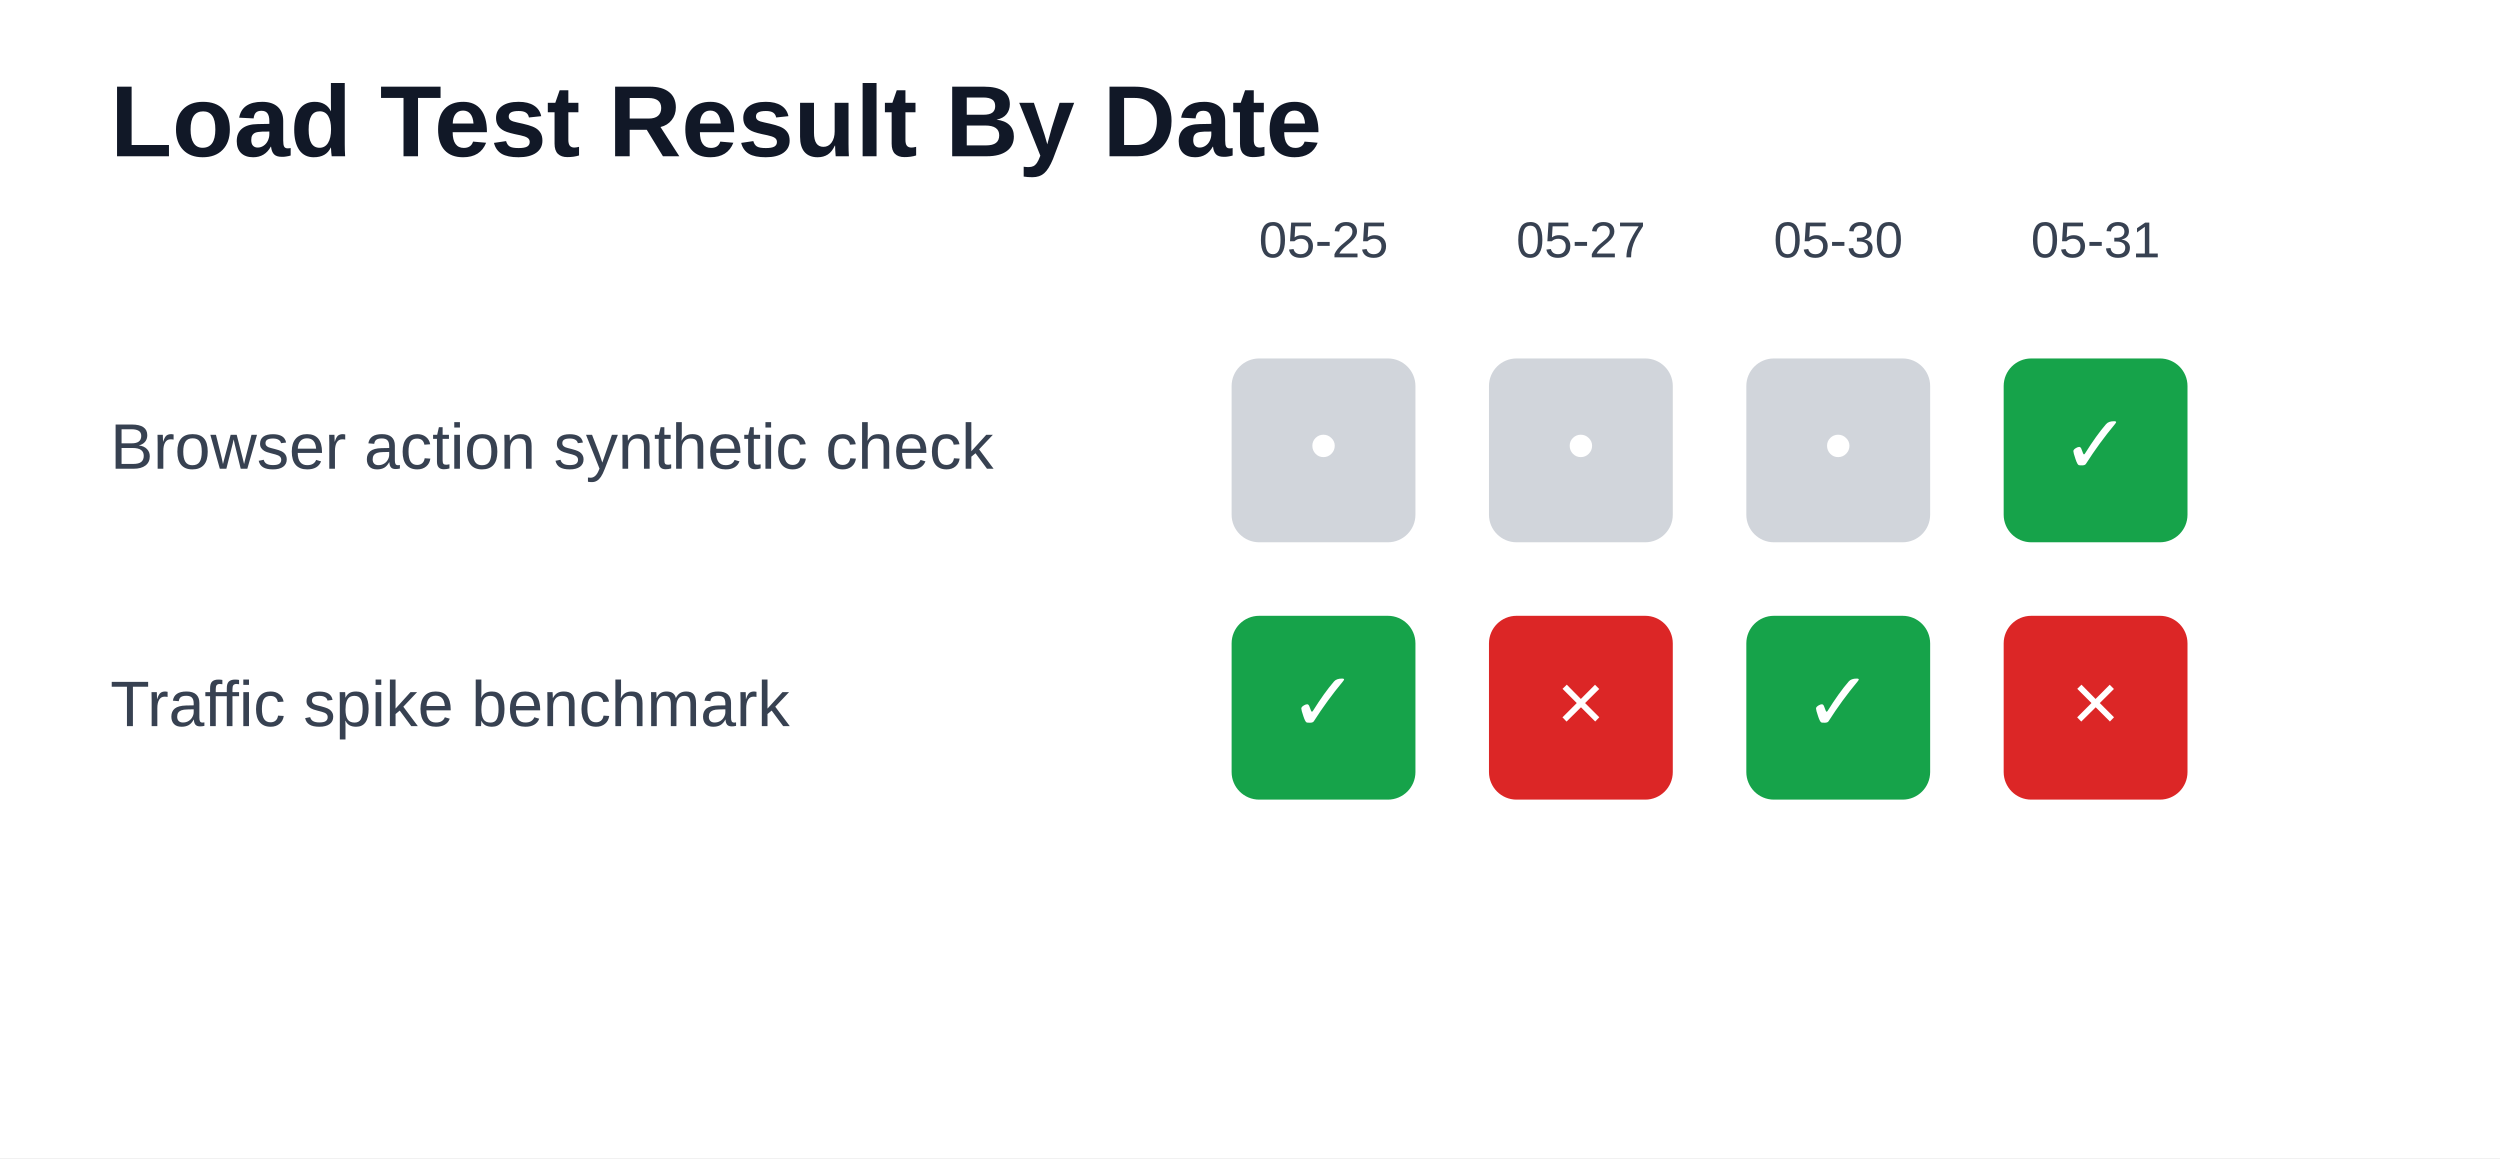
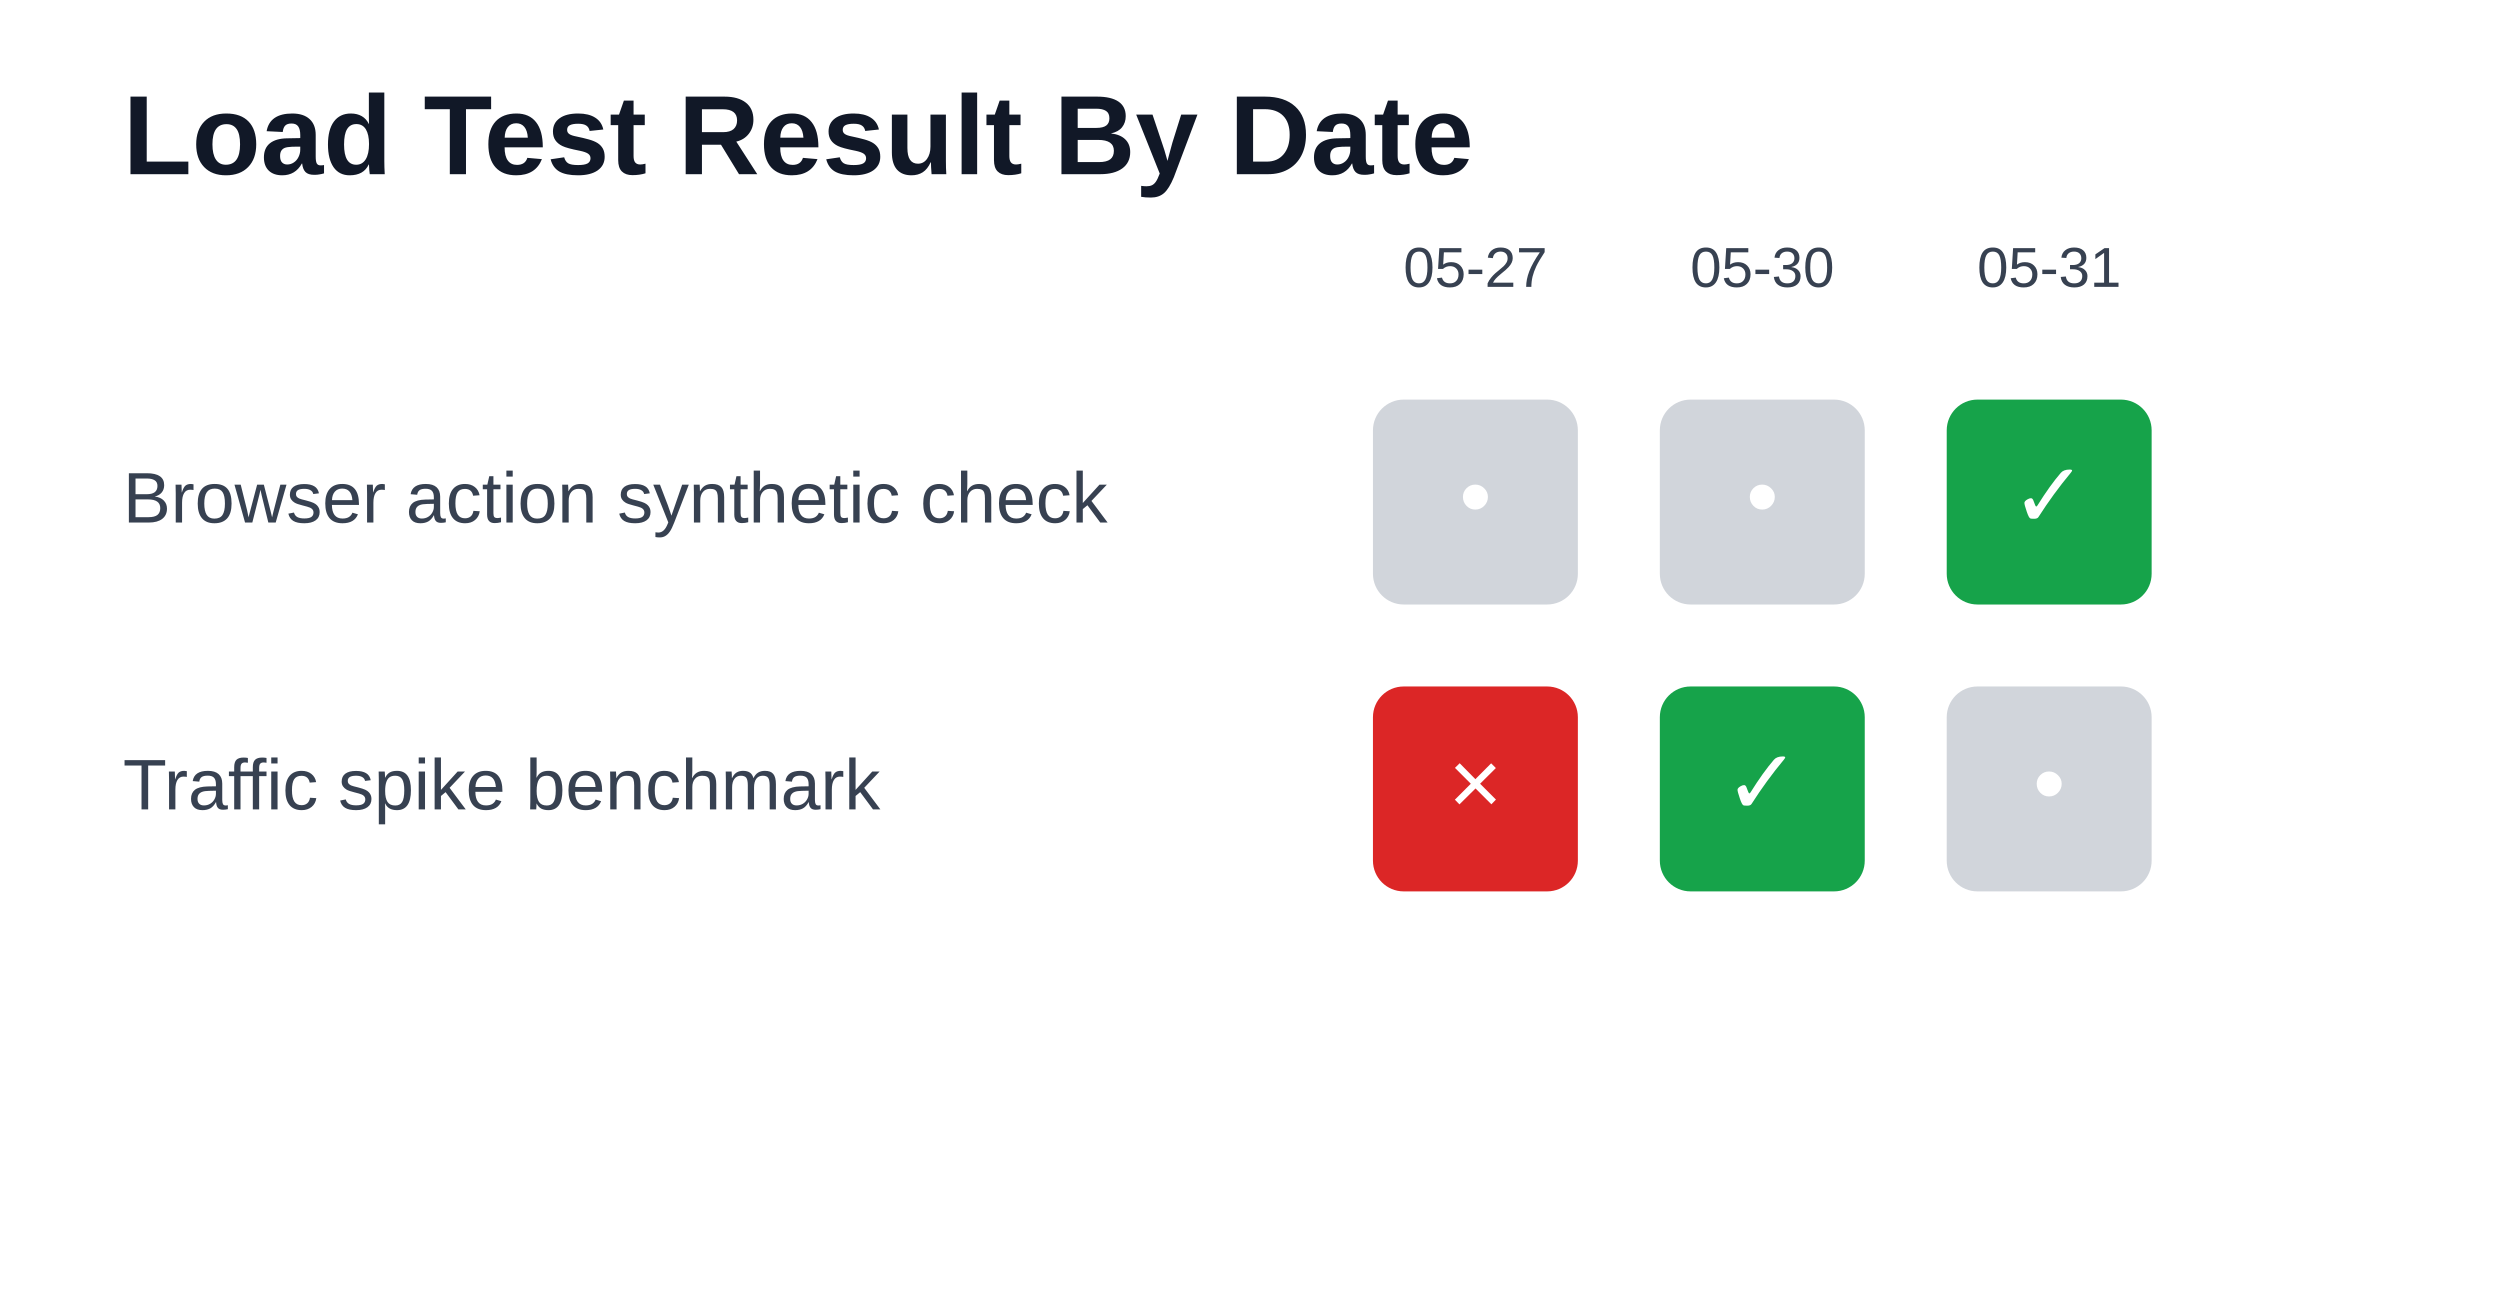
- <svg xmlns="http://www.w3.org/2000/svg" width="544" height="252" viewBox="0 0 544 252" role="img" aria-label="Load test result heatmap">
+ <svg xmlns="http://www.w3.org/2000/svg" width="488" height="252" viewBox="0 0 488 252" role="img" aria-label="Load test result heatmap">
  <rect width="100%" height="100%" fill="#ffffff" />
  <text x="24" y="34" font-family="Arial, sans-serif" font-size="22" font-weight="700" fill="#111827">Load Test Result By Date</text>
-   <text x="288" y="56" text-anchor="middle" font-family="Arial, sans-serif" font-size="11" fill="#374151">05-25</text>
-   <text x="344" y="56" text-anchor="middle" font-family="Arial, sans-serif" font-size="11" fill="#374151">05-27</text>
-   <text x="400" y="56" text-anchor="middle" font-family="Arial, sans-serif" font-size="11" fill="#374151">05-30</text>
-   <text x="456" y="56" text-anchor="middle" font-family="Arial, sans-serif" font-size="11" fill="#374151">05-31</text>
+   <text x="288" y="56" text-anchor="middle" font-family="Arial, sans-serif" font-size="11" fill="#374151">05-27</text>
+   <text x="344" y="56" text-anchor="middle" font-family="Arial, sans-serif" font-size="11" fill="#374151">05-30</text>
+   <text x="400" y="56" text-anchor="middle" font-family="Arial, sans-serif" font-size="11" fill="#374151">05-31</text>
  <text x="24" y="102" font-family="Arial, sans-serif" font-size="14" fill="#374151">Browser action synthetic check</text>
  <rect x="268" y="78" width="40" height="40" rx="6" fill="#d1d5db" />
  <text x="288" y="103" text-anchor="middle" font-family="Arial, sans-serif" font-size="18" fill="#ffffff">•</text>
  <rect x="324" y="78" width="40" height="40" rx="6" fill="#d1d5db" />
  <text x="344" y="103" text-anchor="middle" font-family="Arial, sans-serif" font-size="18" fill="#ffffff">•</text>
-   <rect x="380" y="78" width="40" height="40" rx="6" fill="#d1d5db" />
-   <text x="400" y="103" text-anchor="middle" font-family="Arial, sans-serif" font-size="18" fill="#ffffff">•</text>
-   <rect x="436" y="78" width="40" height="40" rx="6" fill="#16a34a" />
-   <text x="456" y="103" text-anchor="middle" font-family="Arial, sans-serif" font-size="18" fill="#ffffff">✓</text>
+   <rect x="380" y="78" width="40" height="40" rx="6" fill="#16a34a" />
+   <text x="400" y="103" text-anchor="middle" font-family="Arial, sans-serif" font-size="18" fill="#ffffff">✓</text>
  <text x="24" y="158" font-family="Arial, sans-serif" font-size="14" fill="#374151">Traffic spike benchmark</text>
-   <rect x="268" y="134" width="40" height="40" rx="6" fill="#16a34a" />
-   <text x="288" y="159" text-anchor="middle" font-family="Arial, sans-serif" font-size="18" fill="#ffffff">✓</text>
-   <rect x="324" y="134" width="40" height="40" rx="6" fill="#dc2626" />
-   <text x="344" y="159" text-anchor="middle" font-family="Arial, sans-serif" font-size="18" fill="#ffffff">×</text>
-   <rect x="380" y="134" width="40" height="40" rx="6" fill="#16a34a" />
-   <text x="400" y="159" text-anchor="middle" font-family="Arial, sans-serif" font-size="18" fill="#ffffff">✓</text>
-   <rect x="436" y="134" width="40" height="40" rx="6" fill="#dc2626" />
-   <text x="456" y="159" text-anchor="middle" font-family="Arial, sans-serif" font-size="18" fill="#ffffff">×</text>
+   <rect x="268" y="134" width="40" height="40" rx="6" fill="#dc2626" />
+   <text x="288" y="159" text-anchor="middle" font-family="Arial, sans-serif" font-size="18" fill="#ffffff">×</text>
+   <rect x="324" y="134" width="40" height="40" rx="6" fill="#16a34a" />
+   <text x="344" y="159" text-anchor="middle" font-family="Arial, sans-serif" font-size="18" fill="#ffffff">✓</text>
+   <rect x="380" y="134" width="40" height="40" rx="6" fill="#d1d5db" />
+   <text x="400" y="159" text-anchor="middle" font-family="Arial, sans-serif" font-size="18" fill="#ffffff">•</text>
</svg>
